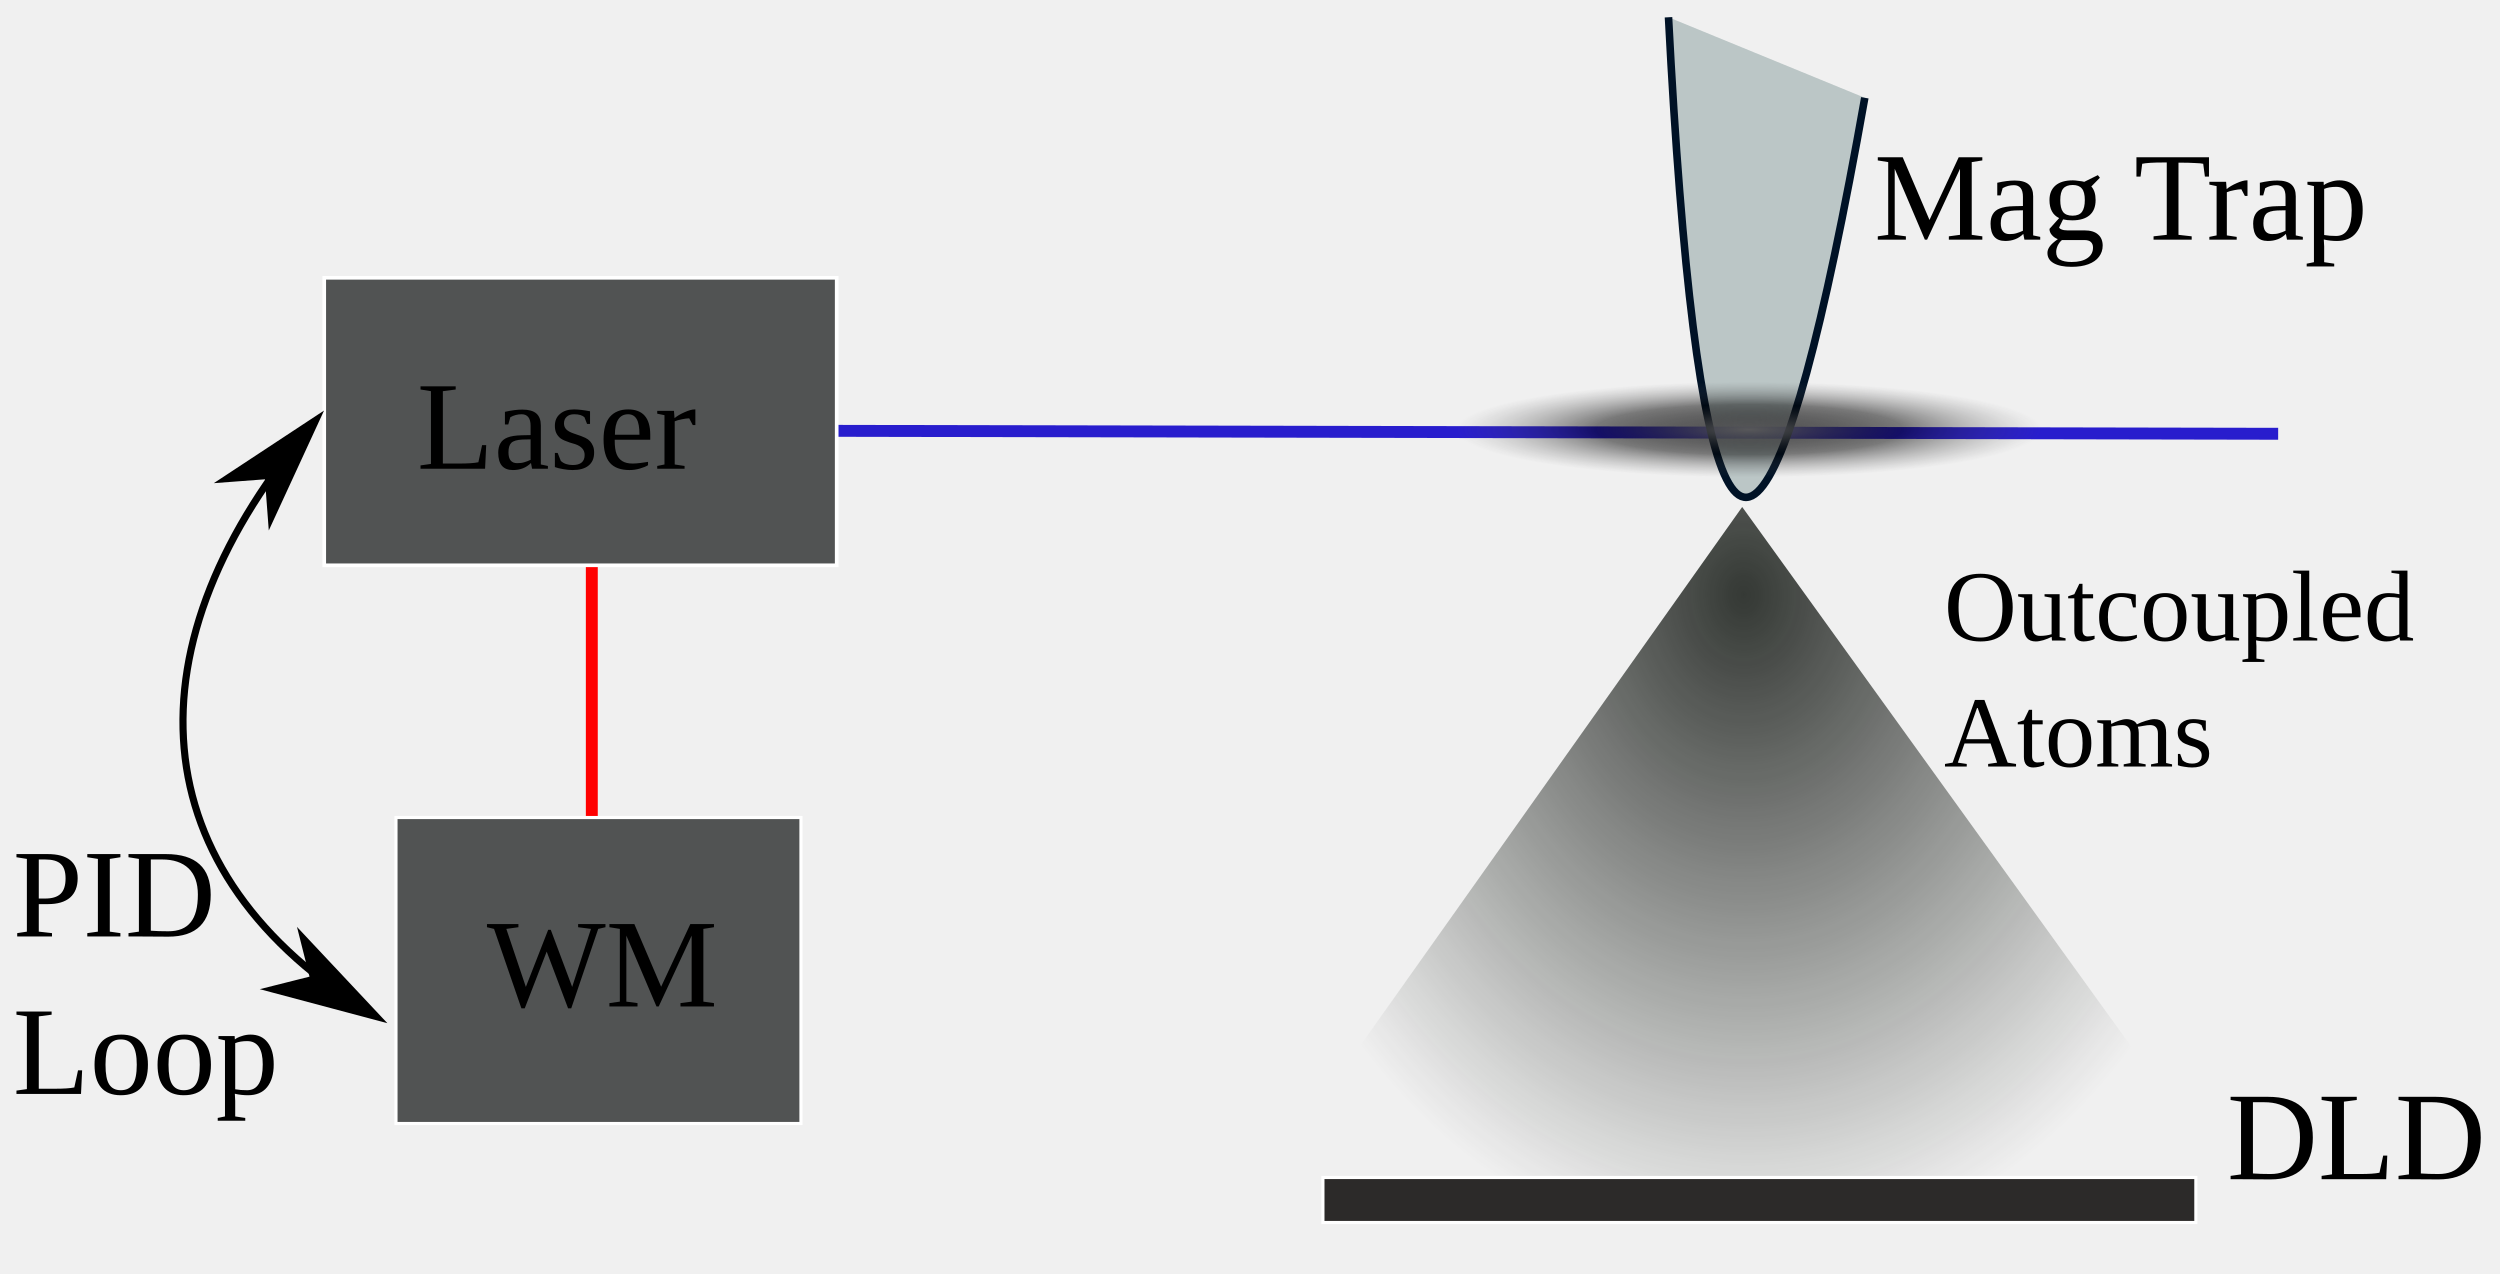
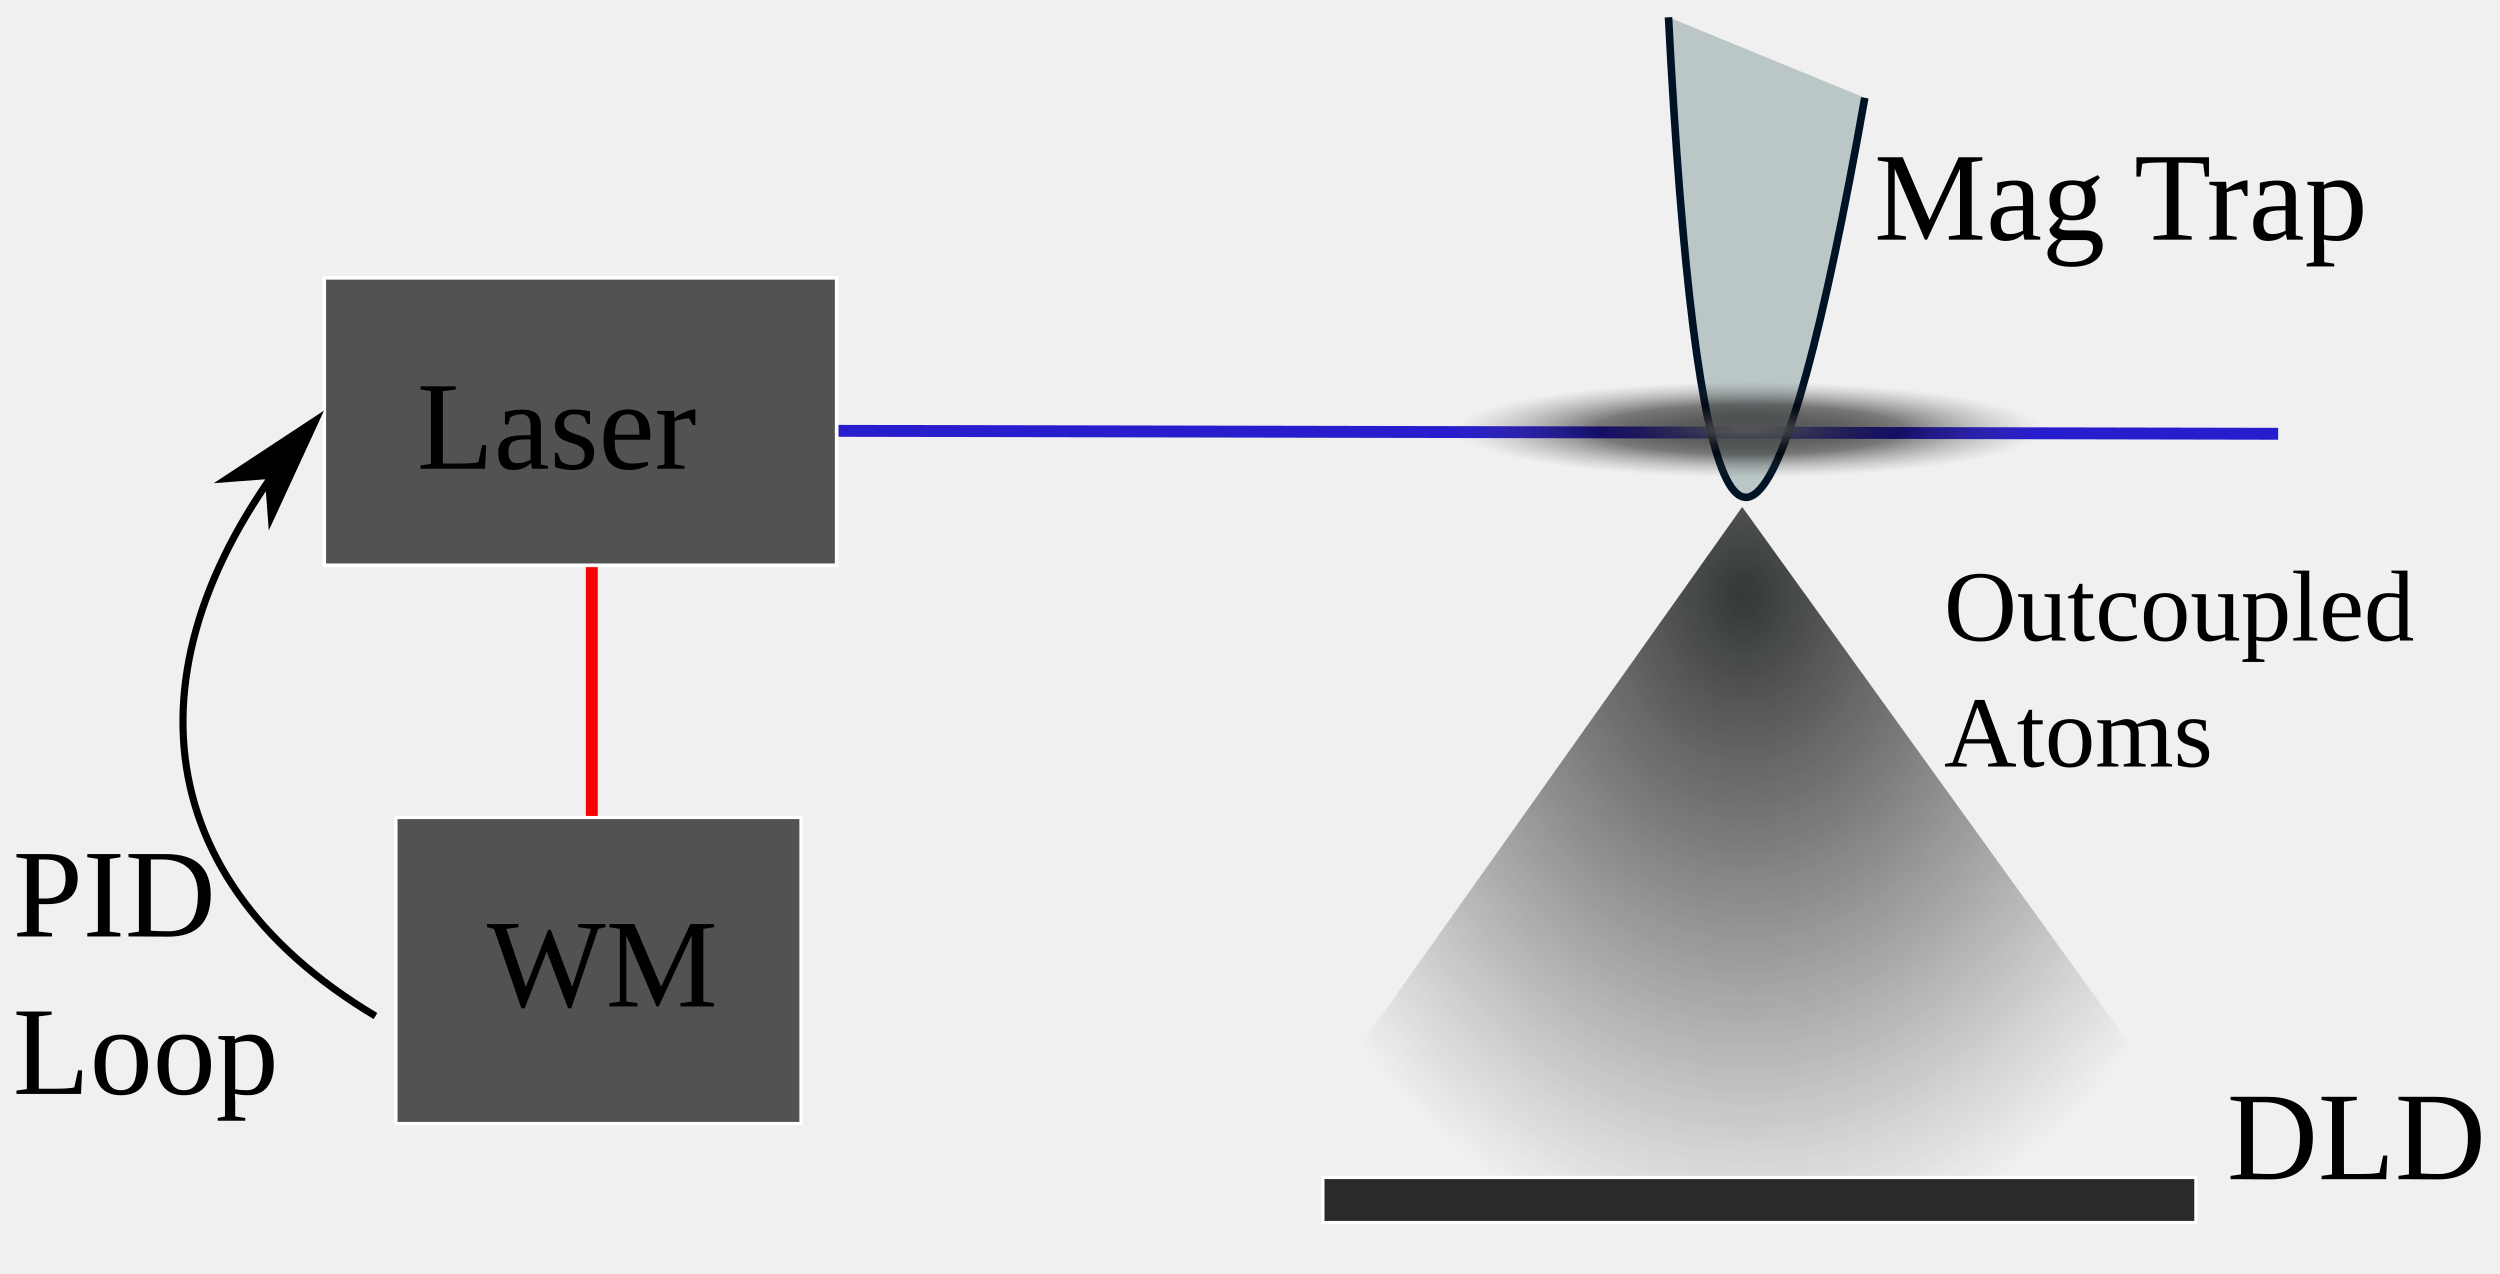
<svg xmlns="http://www.w3.org/2000/svg" xmlns:ns1="http://www.openswatchbook.org/uri/2009/osb" xmlns:xlink="http://www.w3.org/1999/xlink" width="210mm" height="107mm" viewBox="0 0 210 107" version="1.1" id="svg8">
  <defs id="defs2">
+     <marker orient="auto" refY="0.0" refX="0.0" id="marker4840" style="overflow:visible">
+       <path id="path4577" d="M 0.0,0.0 L 5.0,-5.0 L -12.5,0.0 L 5.0,5.0 L 0.0,0.0 z " style="fill-rule:evenodd;stroke:#000000;stroke-width:1pt;stroke-opacity:1;fill:#000000;fill-opacity:1" transform="scale(0.8) translate(12.5,0)" />
+     </marker>
    <marker orient="auto" refY="0" refX="0" id="Arrow1Lstart" style="overflow:visible">
      <path id="path2996" d="M 0,0 5,-5 -12.5,0 5,5 Z" style="fill:#000000;fill-opacity:1;fill-rule:evenodd;stroke:#000000;stroke-width:1pt;stroke-opacity:1" transform="matrix(0.8,0,0,0.8,10,0)" />
    </marker>
    <marker orient="auto" refY="0" refX="0" id="marker3280" style="overflow:visible">
      <path id="path3278" d="M 0,0 5,-5 -12.5,0 5,5 Z" style="fill:#000000;fill-opacity:1;fill-rule:evenodd;stroke:#000000;stroke-width:1pt;stroke-opacity:1" transform="matrix(-0.8,0,0,-0.8,-10,0)" />
    </marker>
    <marker orient="auto" refY="0" refX="0" id="Arrow1Lend" style="overflow:visible">
      <path id="path2999" d="M 0,0 5,-5 -12.5,0 5,5 Z" style="fill:#000000;fill-opacity:1;fill-rule:evenodd;stroke:#000000;stroke-width:1pt;stroke-opacity:1" transform="matrix(-0.8,0,0,-0.8,-10,0)" />
    </marker>
    <linearGradient id="linearGradient2962">
      <stop style="stop-color:#000500;stop-opacity:1;" offset="0" id="stop2958" />
      <stop style="stop-color:#000500;stop-opacity:0;" offset="1" id="stop2960" />
    </linearGradient>
    <linearGradient id="linearGradient2952" ns1:paint="solid">
      <stop style="stop-color:#000500;stop-opacity:1;" offset="0" id="stop2950" />
    </linearGradient>
    <linearGradient id="linearGradient2916">
      <stop style="stop-color:#58585a;stop-opacity:1;" offset="0" id="stop2912" />
      <stop id="stop2968" offset="0.524" style="stop-color:#000000;stop-opacity:0.498" />
      <stop style="stop-color:#58585a;stop-opacity:0" offset="1" id="stop2914" />
    </linearGradient>
    <linearGradient id="linearGradient903">
      <stop style="stop-color:#281dcd;stop-opacity:1;" offset="0" id="stop899" />
      <stop style="stop-color:#281dcd;stop-opacity:0;" offset="1" id="stop901" />
    </linearGradient>
    <radialGradient xlink:href="#linearGradient903" id="radialGradient911" cx="550.309" cy="159.857" fx="550.309" fy="159.857" r="84.131" gradientTransform="matrix(0.2645833,0,0,0.1510566,95.45284,-12.88153)" gradientUnits="userSpaceOnUse" />
    <radialGradient xlink:href="#linearGradient2916" id="radialGradient2918" cx="146.922" cy="41.404" fx="146.922" fy="41.404" r="24.606" gradientTransform="matrix(1,0,0,0.1632051,0,219.3265)" gradientUnits="userSpaceOnUse" />
    <radialGradient xlink:href="#linearGradient2962" id="radialGradient2966" cx="153.929" cy="59.677" fx="153.929" fy="59.677" r="32.064" gradientTransform="matrix(1.093786,-0.02606106,0.02648529,1.704581,-23.12014,-42.57782)" gradientUnits="userSpaceOnUse" />
  </defs>
  <g id="layer3" transform="translate(0,-190)">
    <path style="fill:none;stroke:#ff0000;stroke-width:1;stroke-linecap:butt;stroke-linejoin:miter;stroke-miterlimit:4;stroke-dasharray:none;stroke-opacity:1" d="m 49.712,237.396 v 25.123 0" id="path889" />
    <path style="fill:none;stroke:#281dcd;stroke-width:1;stroke-linecap:butt;stroke-linejoin:miter;stroke-miterlimit:4;stroke-dasharray:none;stroke-opacity:1" d="M 60.136,226.17 191.365,226.438" id="path891" />
    <path id="path1018" title="x*x" d="m 140.154,191.45 c 0.14,2.706 0.288,5.276 0.444,7.709 0.156,2.434 0.32,4.731 0.491,6.892 0.172,2.161 0.351,4.186 0.538,6.075 0.187,1.889 0.383,3.642 0.586,5.258 0.203,1.617 0.414,3.097 0.633,4.441 0.219,1.344 0.445,2.552 0.68,3.624 0.234,1.072 0.477,2.008 0.727,2.807 0.25,0.8 0.508,1.463 0.774,1.99 0.266,0.527 0.539,0.918 0.821,1.173 0.281,0.255 0.571,0.373 0.868,0.356 0.297,-0.017 0.602,-0.171 0.915,-0.461 0.313,-0.29 0.633,-0.716 0.962,-1.278 0.328,-0.562 0.665,-1.261 1.009,-2.095 0.344,-0.834 0.696,-1.805 1.056,-2.912 0.36,-1.107 0.728,-2.35 1.103,-3.729 0.376,-1.379 0.759,-2.895 1.15,-4.546 0.391,-1.651 0.79,-3.439 1.197,-5.363 0.407,-1.924 0.822,-3.984 1.244,-6.18 0.423,-2.196 0.853,-4.529 1.291,-6.997" style="fill:#96a8a8;fill-opacity:0.593;stroke:#001226;stroke-width:0.637;stroke-linecap:butt;stroke-linejoin:miter;stroke-miterlimit:4;stroke-dasharray:none;stroke-dashoffset:0;stroke-opacity:1;paint-order:markers fill stroke" />
    <path style="fill:#000500;fill-opacity:0.593;stroke:none;stroke-width:0.265px;stroke-linecap:butt;stroke-linejoin:miter;stroke-opacity:1" d="m 134.169,231.516 -33.943,54.256" id="path2920" />
    <path style="fill:#000500;fill-opacity:0.593;stroke:none;stroke-width:0.265px;stroke-linecap:butt;stroke-linejoin:miter;stroke-opacity:1" d="m 161.164,232.05 35.814,56.127" id="path2922" />
    <path style="fill:#000500;fill-opacity:0.593;stroke:none;stroke-width:0.265px;stroke-linecap:butt;stroke-linejoin:miter;stroke-opacity:1" d="m 100.226,285.772 96.752,2.405" id="path2924" />
    <path style="opacity:0.78;fill:url(#radialGradient2966);fill-opacity:1;stroke:none;stroke-width:1;stroke-linecap:butt;stroke-linejoin:miter;stroke-miterlimit:4;stroke-dasharray:none;stroke-dashoffset:0;stroke-opacity:1;paint-order:markers fill stroke" id="path2956" d="m 146.731,47.897 32.264,55.421 -64.128,0.231 z" transform="matrix(1.26187,0,0,1.019008,-38.81095,183.7768)" />
  </g>
  <g id="layer5" transform="translate(0,-190)" />
  <g id="layer6" transform="translate(0,-190)">
    <ellipse style="fill:url(#radialGradient2918);fill-opacity:1;stroke:none;stroke-width:1.767;stroke-linecap:butt;stroke-linejoin:miter;stroke-miterlimit:4;stroke-dasharray:none;stroke-dashoffset:0;stroke-opacity:1;paint-order:markers fill stroke" id="path1028" cx="146.922" cy="226.082" rx="24.606" ry="4.016" />
  </g>
  <g id="layer1" transform="translate(0,-190)">
    <g id="layer2" />
    <rect style="fill:#515353;fill-opacity:1;stroke:#ffffff;stroke-width:0.306;stroke-linecap:butt;stroke-linejoin:miter;stroke-miterlimit:10;stroke-dasharray:none;stroke-dashoffset:0;stroke-opacity:1;paint-order:markers fill stroke" id="rect817" width="43.046" height="24.148" x="27.236" y="213.336" />
    <rect style="fill:#515353;fill-opacity:1;stroke:#ffffff;stroke-width:0.263;stroke-linecap:butt;stroke-linejoin:miter;stroke-miterlimit:10;stroke-dasharray:none;stroke-dashoffset:0;stroke-opacity:1;paint-order:markers fill stroke" id="rect819" width="34.018" height="25.702" x="33.262" y="258.672" />
    <rect style="fill:#2c2a29;fill-opacity:1;stroke:#ffffff;stroke-width:0.263;stroke-linecap:butt;stroke-linejoin:miter;stroke-miterlimit:10;stroke-dasharray:none;stroke-dashoffset:0;stroke-opacity:1;paint-order:markers fill stroke" id="rect875" width="73.327" height="3.78" x="111.125" y="288.91" />
    <g id="g885" />
  </g>
  <g id="layer4" transform="translate(0,-190)">
    <text xml:space="preserve" style="font-style:normal;font-variant:normal;font-weight:normal;font-stretch:normal;font-size:10.583px;line-height:1.25;font-family:'Times New Roman';-inkscape-font-specification:'Times New Roman, ';letter-spacing:0px;word-spacing:0px;fill:#000000;fill-opacity:1;stroke:none;stroke-width:0.265" x="40.892" y="274.544" id="text2972">
      <tspan id="tspan2970" x="40.892" y="274.544" style="font-style:normal;font-variant:normal;font-weight:normal;font-stretch:normal;font-family:'Times New Roman';-inkscape-font-specification:'Times New Roman, ';stroke-width:0.265">WM</tspan>
    </text>
    <text xml:space="preserve" style="font-style:normal;font-variant:normal;font-weight:normal;font-stretch:normal;font-size:10.583px;line-height:1.25;font-family:'Times New Roman';-inkscape-font-specification:'Times New Roman, ';letter-spacing:0px;word-spacing:0px;fill:#000000;fill-opacity:1;stroke:none;stroke-width:0.265" x="35.012" y="229.375" id="text2978">
      <tspan id="tspan2976" x="35.012" y="229.375" style="font-style:normal;font-variant:normal;font-weight:normal;font-stretch:normal;font-family:'Times New Roman';-inkscape-font-specification:'Times New Roman, ';stroke-width:0.265">Laser</tspan>
    </text>
    <text xml:space="preserve" style="font-style:normal;font-variant:normal;font-weight:normal;font-stretch:normal;font-size:10.583px;line-height:1.25;font-family:'Times New Roman';-inkscape-font-specification:'Times New Roman, ';letter-spacing:0px;word-spacing:0px;fill:#000000;fill-opacity:1;stroke:none;stroke-width:0.265" x="157.422" y="210.132" id="text2982">
      <tspan id="tspan2980" x="157.422" y="210.132" style="font-style:normal;font-variant:normal;font-weight:normal;font-stretch:normal;font-family:'Times New Roman';-inkscape-font-specification:'Times New Roman, ';stroke-width:0.265">Mag Trap</tspan>
    </text>
    <text xml:space="preserve" style="font-style:normal;font-variant:normal;font-weight:normal;font-stretch:normal;font-size:10.583px;line-height:1.25;font-family:'Times New Roman';-inkscape-font-specification:'Times New Roman, ';letter-spacing:0px;word-spacing:0px;fill:#000000;fill-opacity:1;stroke:none;stroke-width:0.265" x="187.058" y="289.057" id="text2986">
      <tspan id="tspan2984" x="187.058" y="289.057" style="font-style:normal;font-variant:normal;font-weight:normal;font-stretch:normal;font-family:'Times New Roman';-inkscape-font-specification:'Times New Roman, ';stroke-width:0.265">DLD</tspan>
    </text>
    <text xml:space="preserve" style="font-style:normal;font-variant:normal;font-weight:normal;font-stretch:normal;font-size:8.467px;line-height:1.25;font-family:'Times New Roman';-inkscape-font-specification:'Times New Roman, ';letter-spacing:0px;word-spacing:0px;fill:#000000;fill-opacity:1;stroke:none;stroke-width:0.265" x="163.302" y="243.808" id="text2990">
      <tspan id="tspan2988" x="163.302" y="243.808" style="font-style:normal;font-variant:normal;font-weight:normal;font-stretch:normal;font-size:8.467px;font-family:'Times New Roman';-inkscape-font-specification:'Times New Roman, ';stroke-width:0.265">Outcoupled</tspan>
      <tspan x="163.302" y="254.391" style="font-style:normal;font-variant:normal;font-weight:normal;font-stretch:normal;font-size:8.467px;font-family:'Times New Roman';-inkscape-font-specification:'Times New Roman, ';stroke-width:0.265" id="tspan2992">Atoms</tspan>
    </text>
-     <path style="fill:none;stroke:#000000;stroke-width:0.6;stroke-linecap:butt;stroke-linejoin:miter;stroke-miterlimit:4;stroke-dasharray:none;stroke-opacity:1;marker-start:url(#Arrow1Lstart);marker-end:url(#Arrow1Lend)" d="m 26.46,225.369 c -16.036,18.654 -14.967,37.999 5.078,49.98" id="path2994" />
+     <path style="fill:none;stroke:#000000;stroke-width:0.6;stroke-linecap:butt;stroke-linejoin:miter;stroke-miterlimit:4;stroke-dasharray:none;stroke-opacity:1;marker-end:;marker-start:url(#marker4840)" d="m 26.46,225.369 c -16.036,18.654 -14.967,37.999 5.078,49.98" id="path2994" />
    <text xml:space="preserve" style="font-style:normal;font-variant:normal;font-weight:normal;font-stretch:normal;font-size:10.583px;line-height:1.25;font-family:'Times New Roman';-inkscape-font-specification:'Times New Roman, ';letter-spacing:0px;word-spacing:0px;fill:#000000;fill-opacity:1;stroke:none;stroke-width:0.265" x="1.069" y="268.664" id="text6496">
      <tspan id="tspan6494" x="1.069" y="268.664" style="font-style:normal;font-variant:normal;font-weight:normal;font-stretch:normal;font-family:'Times New Roman';-inkscape-font-specification:'Times New Roman, ';stroke-width:0.265">PID</tspan>
      <tspan x="1.069" y="281.893" style="font-style:normal;font-variant:normal;font-weight:normal;font-stretch:normal;font-family:'Times New Roman';-inkscape-font-specification:'Times New Roman, ';stroke-width:0.265" id="tspan6498">Loop</tspan>
    </text>
  </g>
</svg>
